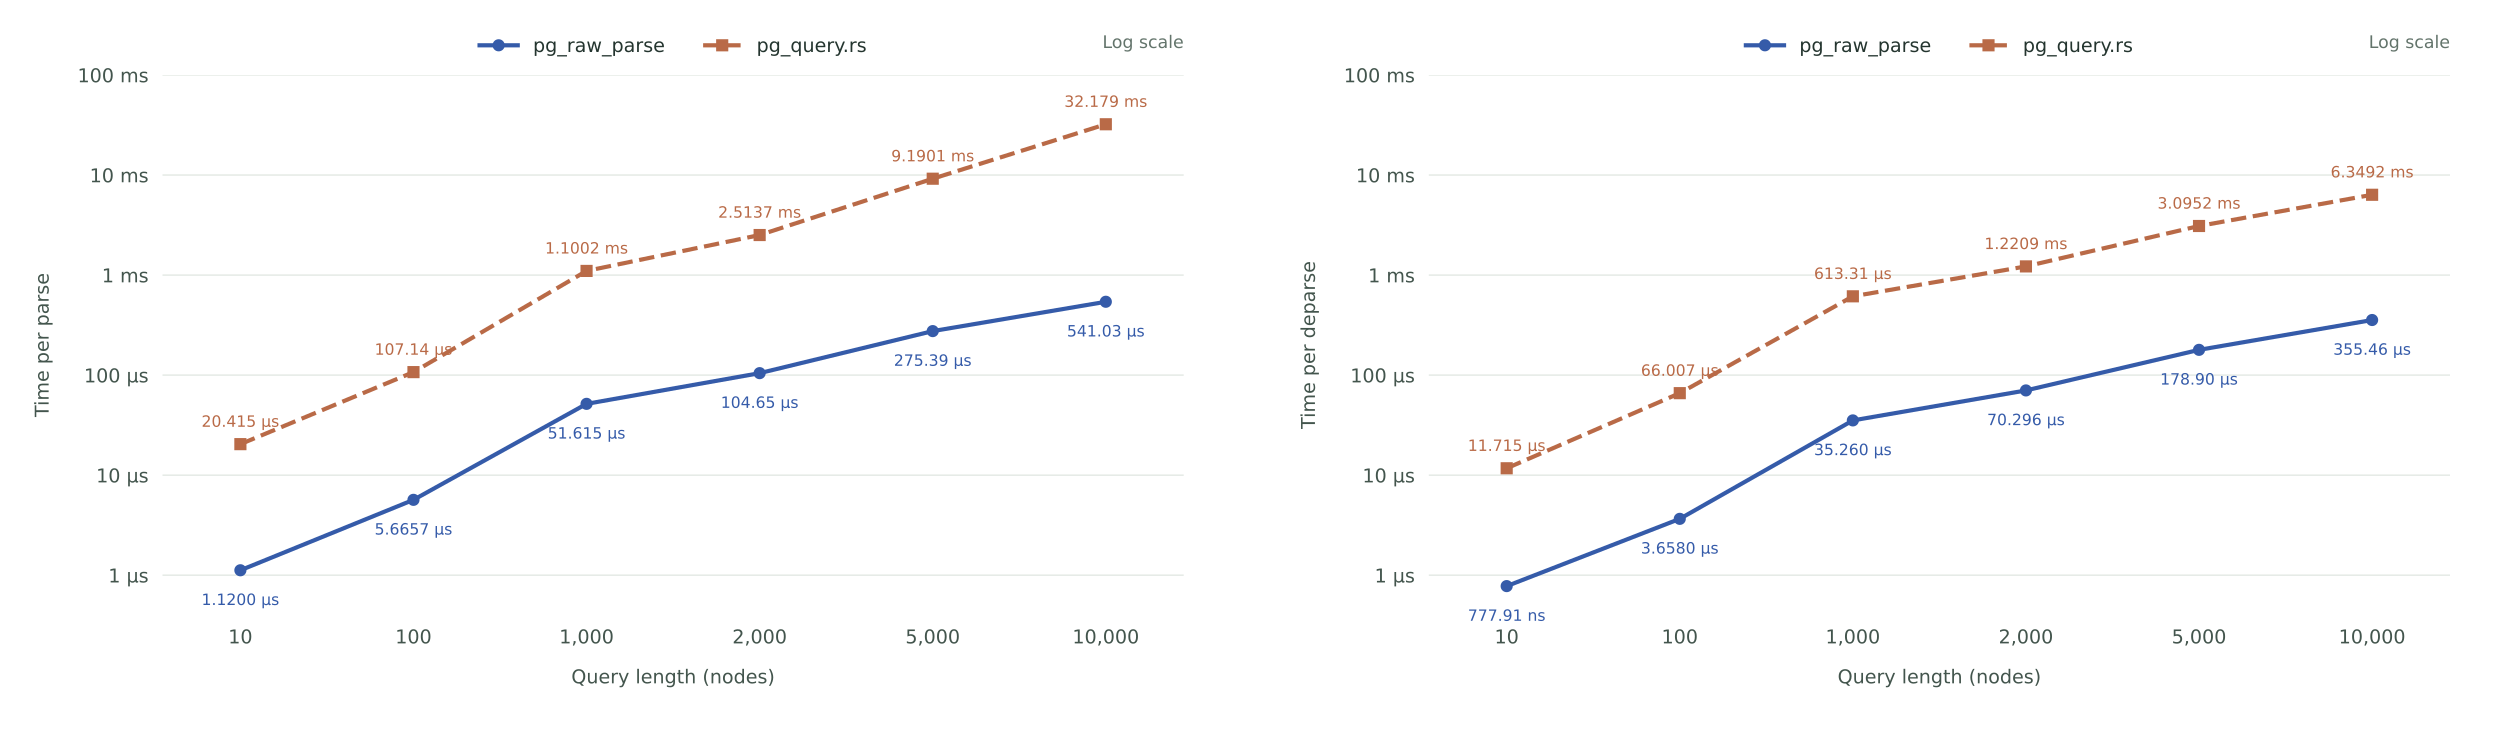
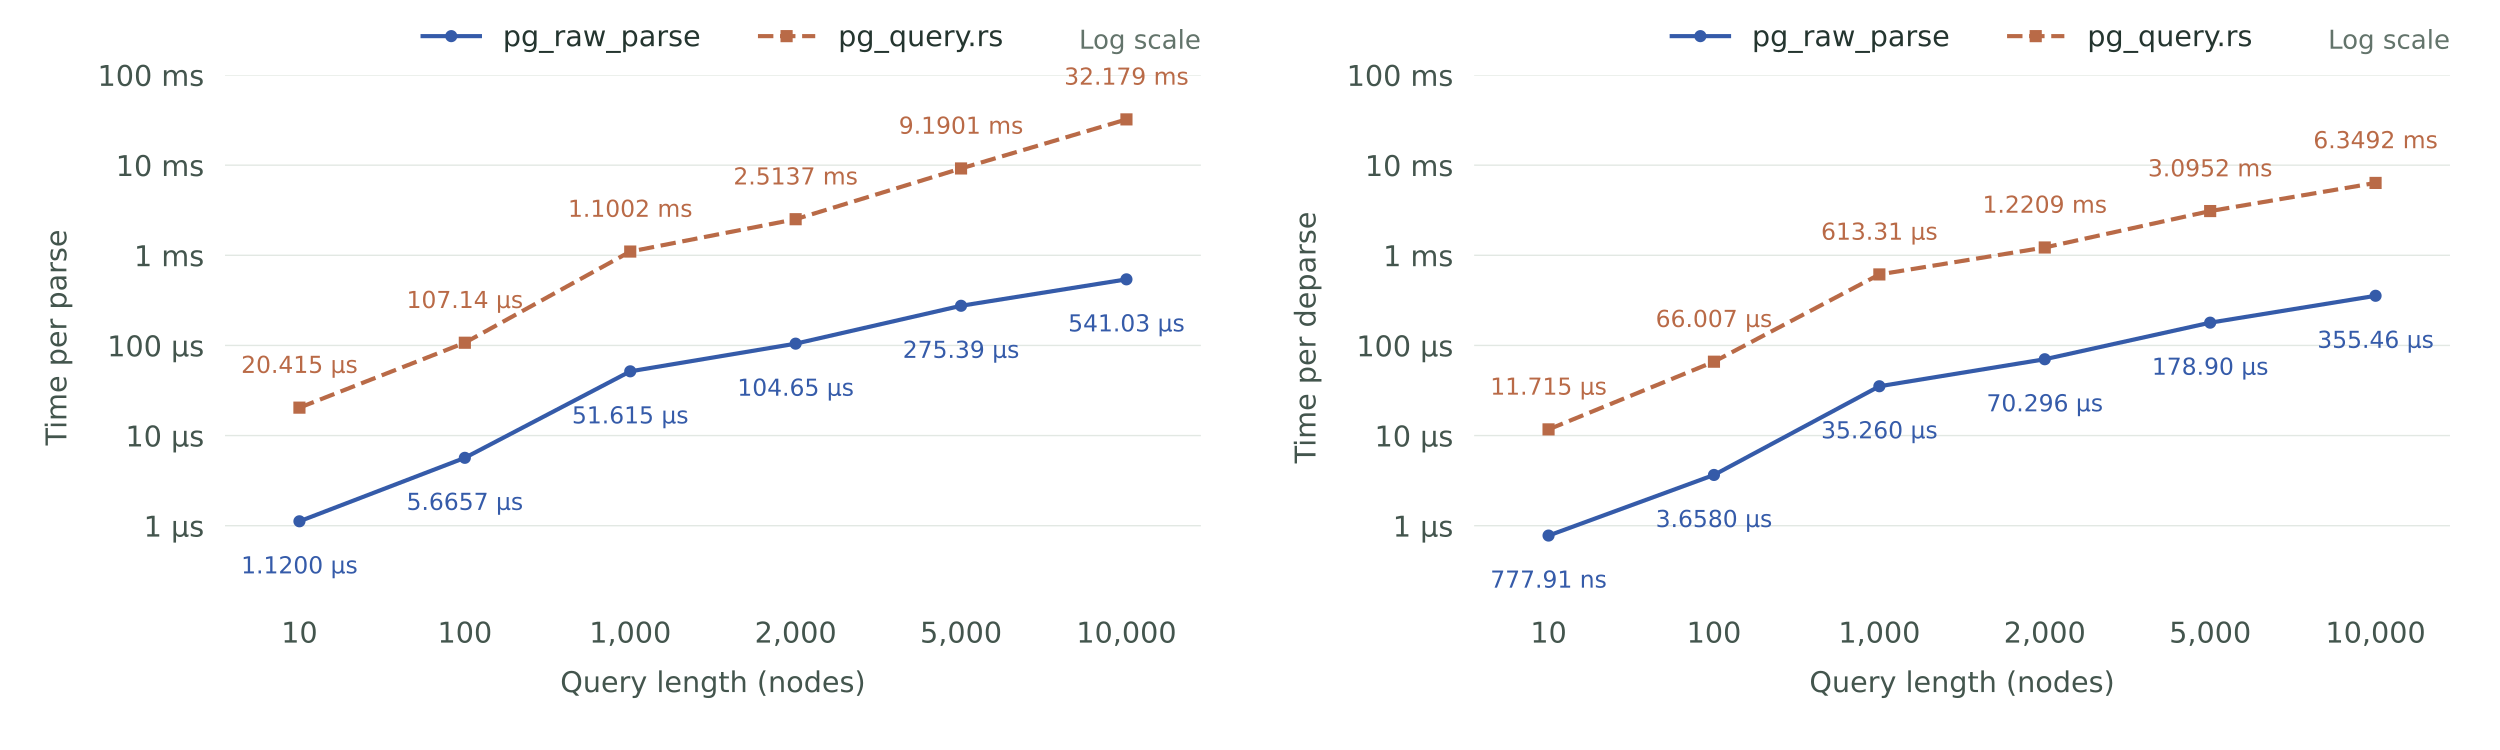
<svg xmlns="http://www.w3.org/2000/svg" xmlns:xlink="http://www.w3.org/1999/xlink" width="1440pt" height="432pt" viewBox="0 0 1440 432" version="1.1">
  <defs>
    <style type="text/css">*{stroke-linejoin: round; stroke-linecap: butt}</style>
  </defs>
  <g id="figure_1">
    <g id="patch_1">
      <path d="M 0 432  L 1440 432  L 1440 0  L 0 0  z " style="fill: #ffffff" />
    </g>
    <g id="axes_1">
      <g id="patch_2">
-         <path d="M 93.6 354.24  L 681.814 354.24  L 681.814 43.2  L 93.6 43.2  z " style="fill: #ffffff" />
+         <path d="M 129.6 345.6  L 691.705 345.6  L 691.705 43.2  L 129.6 43.2  z " style="fill: #ffffff" />
      </g>
      <g id="matplotlib.axis_1">
        <g id="xtick_1">
          <g id="line2d_1" />
          <g id="text_1">
-             <text style="font-size: 11px; font-family: 'DejaVu Sans'; text-anchor: middle; fill: #43554d" x="138.464" y="370.597" transform="rotate(-0 138.4638 370.5974)">10</text>
+             <text style="font-size: 16.5px; font-family: 'DejaVu Sans'; text-anchor: middle; fill: #43554d" x="172.472" y="370.136" transform="rotate(-0 172.4724 370.1361)">10</text>
          </g>
        </g>
        <g id="xtick_2">
          <g id="line2d_2" />
          <g id="text_2">
-             <text style="font-size: 11px; font-family: 'DejaVu Sans'; text-anchor: middle; fill: #43554d" x="238.161" y="370.597" transform="rotate(-0 238.1611 370.5974)">100</text>
+             <text style="font-size: 16.5px; font-family: 'DejaVu Sans'; text-anchor: middle; fill: #43554d" x="267.745" y="370.136" transform="rotate(-0 267.7445 370.1361)">100</text>
          </g>
        </g>
        <g id="xtick_3">
          <g id="line2d_3" />
          <g id="text_3">
-             <text style="font-size: 11px; font-family: 'DejaVu Sans'; text-anchor: middle; fill: #43554d" x="337.858" y="370.597" transform="rotate(-0 337.8585 370.5974)">1,000</text>
+             <text style="font-size: 16.5px; font-family: 'DejaVu Sans'; text-anchor: middle; fill: #43554d" x="363.017" y="370.136" transform="rotate(-0 363.0166 370.1361)">1,000</text>
          </g>
        </g>
        <g id="xtick_4">
          <g id="line2d_4" />
          <g id="text_4">
-             <text style="font-size: 11px; font-family: 'DejaVu Sans'; text-anchor: middle; fill: #43554d" x="437.556" y="370.597" transform="rotate(-0 437.5558 370.5974)">2,000</text>
+             <text style="font-size: 16.5px; font-family: 'DejaVu Sans'; text-anchor: middle; fill: #43554d" x="458.289" y="370.136" transform="rotate(-0 458.2887 370.1361)">2,000</text>
          </g>
        </g>
        <g id="xtick_5">
          <g id="line2d_5" />
          <g id="text_5">
-             <text style="font-size: 11px; font-family: 'DejaVu Sans'; text-anchor: middle; fill: #43554d" x="537.253" y="370.597" transform="rotate(-0 537.2531 370.5974)">5,000</text>
+             <text style="font-size: 16.5px; font-family: 'DejaVu Sans'; text-anchor: middle; fill: #43554d" x="553.561" y="370.136" transform="rotate(-0 553.5607 370.1361)">5,000</text>
          </g>
        </g>
        <g id="xtick_6">
          <g id="line2d_6" />
          <g id="text_6">
-             <text style="font-size: 11px; font-family: 'DejaVu Sans'; text-anchor: middle; fill: #43554d" x="636.95" y="370.597" transform="rotate(-0 636.9505 370.5974)">10,000</text>
+             <text style="font-size: 16.5px; font-family: 'DejaVu Sans'; text-anchor: middle; fill: #43554d" x="648.833" y="370.136" transform="rotate(-0 648.8328 370.1361)">10,000</text>
          </g>
        </g>
        <g id="text_7">
-           <text style="font-size: 11px; font-family: 'DejaVu Sans'; text-anchor: middle; fill: #43554d" x="387.707" y="393.598" transform="rotate(-0 387.7071 393.5983)">Query length (nodes)</text>
+           <text style="font-size: 16.5px; font-family: 'DejaVu Sans'; text-anchor: middle; fill: #43554d" x="410.653" y="398.637" transform="rotate(-0 410.6526 398.6374)">Query length (nodes)</text>
        </g>
      </g>
      <g id="matplotlib.axis_2">
        <g id="ytick_1">
          <g id="line2d_7">
-             <path d="M 93.6 331.31  L 681.814 331.31  " clip-path="url(#pe1907d02df)" style="fill: none; stroke: #e2e8e3; stroke-width: 0.8; stroke-linecap: square" />
+             <path d="M 129.6 302.819  L 691.705 302.819  " clip-path="url(#p6062229d9b)" style="fill: none; stroke: #e2e8e3; stroke-width: 0.8; stroke-linecap: square" />
          </g>
          <g id="line2d_8" />
          <g id="text_8">
-             <text style="font-size: 11px; font-family: 'DejaVu Sans'; text-anchor: end; fill: #43554d" x="85.6" y="335.489" transform="rotate(-0 85.6 335.4886)">1 µs</text>
+             <text style="font-size: 16.5px; font-family: 'DejaVu Sans'; text-anchor: end; fill: #43554d" x="117.6" y="309.088" transform="rotate(-0 117.6 309.0875)">1 µs</text>
          </g>
        </g>
        <g id="ytick_2">
          <g id="line2d_9">
-             <path d="M 93.6 273.688  L 681.814 273.688  " clip-path="url(#pe1907d02df)" style="fill: none; stroke: #e2e8e3; stroke-width: 0.8; stroke-linecap: square" />
+             <path d="M 129.6 250.896  L 691.705 250.896  " clip-path="url(#p6062229d9b)" style="fill: none; stroke: #e2e8e3; stroke-width: 0.8; stroke-linecap: square" />
          </g>
          <g id="line2d_10" />
          <g id="text_9">
-             <text style="font-size: 11px; font-family: 'DejaVu Sans'; text-anchor: end; fill: #43554d" x="85.6" y="277.867" transform="rotate(-0 85.6 277.8666)">10 µs</text>
+             <text style="font-size: 16.5px; font-family: 'DejaVu Sans'; text-anchor: end; fill: #43554d" x="117.6" y="257.164" transform="rotate(-0 117.6 257.1636)">10 µs</text>
          </g>
        </g>
        <g id="ytick_3">
          <g id="line2d_11">
-             <path d="M 93.6 216.066  L 681.814 216.066  " clip-path="url(#pe1907d02df)" style="fill: none; stroke: #e2e8e3; stroke-width: 0.8; stroke-linecap: square" />
+             <path d="M 129.6 198.972  L 691.705 198.972  " clip-path="url(#p6062229d9b)" style="fill: none; stroke: #e2e8e3; stroke-width: 0.8; stroke-linecap: square" />
          </g>
          <g id="line2d_12" />
          <g id="text_10">
-             <text style="font-size: 11px; font-family: 'DejaVu Sans'; text-anchor: end; fill: #43554d" x="85.6" y="220.245" transform="rotate(-0 85.6 220.2447)">100 µs</text>
+             <text style="font-size: 16.5px; font-family: 'DejaVu Sans'; text-anchor: end; fill: #43554d" x="117.6" y="205.24" transform="rotate(-0 117.6 205.2397)">100 µs</text>
          </g>
        </g>
        <g id="ytick_4">
          <g id="line2d_13">
-             <path d="M 93.6 158.444  L 681.814 158.444  " clip-path="url(#pe1907d02df)" style="fill: none; stroke: #e2e8e3; stroke-width: 0.8; stroke-linecap: square" />
+             <path d="M 129.6 147.048  L 691.705 147.048  " clip-path="url(#p6062229d9b)" style="fill: none; stroke: #e2e8e3; stroke-width: 0.8; stroke-linecap: square" />
          </g>
          <g id="line2d_14" />
          <g id="text_11">
-             <text style="font-size: 11px; font-family: 'DejaVu Sans'; text-anchor: end; fill: #43554d" x="85.6" y="162.623" transform="rotate(-0 85.6 162.6227)">1 ms</text>
+             <text style="font-size: 16.5px; font-family: 'DejaVu Sans'; text-anchor: end; fill: #43554d" x="117.6" y="153.316" transform="rotate(-0 117.6 153.3158)">1 ms</text>
          </g>
        </g>
        <g id="ytick_5">
          <g id="line2d_15">
-             <path d="M 93.6 100.822  L 681.814 100.822  " clip-path="url(#pe1907d02df)" style="fill: none; stroke: #e2e8e3; stroke-width: 0.8; stroke-linecap: square" />
+             <path d="M 129.6 95.124  L 691.705 95.124  " clip-path="url(#p6062229d9b)" style="fill: none; stroke: #e2e8e3; stroke-width: 0.8; stroke-linecap: square" />
          </g>
          <g id="line2d_16" />
          <g id="text_12">
-             <text style="font-size: 11px; font-family: 'DejaVu Sans'; text-anchor: end; fill: #43554d" x="85.6" y="105.001" transform="rotate(-0 85.6 105.0007)">10 ms</text>
+             <text style="font-size: 16.5px; font-family: 'DejaVu Sans'; text-anchor: end; fill: #43554d" x="117.6" y="101.392" transform="rotate(-0 117.6 101.392)">10 ms</text>
          </g>
        </g>
        <g id="ytick_6">
          <g id="line2d_17">
-             <path d="M 93.6 43.2  L 681.814 43.2  " clip-path="url(#pe1907d02df)" style="fill: none; stroke: #e2e8e3; stroke-width: 0.8; stroke-linecap: square" />
+             <path d="M 129.6 43.2  L 691.705 43.2  " clip-path="url(#p6062229d9b)" style="fill: none; stroke: #e2e8e3; stroke-width: 0.8; stroke-linecap: square" />
          </g>
          <g id="line2d_18" />
          <g id="text_13">
-             <text style="font-size: 11px; font-family: 'DejaVu Sans'; text-anchor: end; fill: #43554d" x="85.6" y="47.379" transform="rotate(-0 85.6 47.37871)">100 ms</text>
+             <text style="font-size: 16.5px; font-family: 'DejaVu Sans'; text-anchor: end; fill: #43554d" x="117.6" y="49.468" transform="rotate(-0 117.6 49.46807)">100 ms</text>
          </g>
        </g>
        <g id="text_14">
-           <text style="font-size: 11px; font-family: 'DejaVu Sans'; text-anchor: middle; fill: #43554d" x="28.02" y="198.72" transform="rotate(-90 28.02023 198.72)">Time per parse</text>
+           <text style="font-size: 16.5px; font-family: 'DejaVu Sans'; text-anchor: middle; fill: #43554d" x="38.23" y="194.4" transform="rotate(-90 38.23035 194.4)">Time per parse</text>
        </g>
      </g>
      <g id="line2d_19">
-         <path d="M 138.464 328.474  L 238.161 287.906  L 337.858 232.616  L 437.556 214.929  L 537.253 190.715  L 636.95 173.816  " clip-path="url(#pe1907d02df)" style="fill: none; stroke: #355ba9; stroke-width: 2.4; stroke-linecap: square" />
+         <path d="M 172.472 300.264  L 267.745 263.708  L 363.017 213.885  L 458.289 197.947  L 553.561 176.128  L 648.833 160.9  " clip-path="url(#p6062229d9b)" style="fill: none; stroke: #355ba9; stroke-width: 2.4; stroke-linecap: square" />
        <defs>
          <path id="m78da85d21b" d="M 0 3  C 0.796 3 1.559 2.684 2.121 2.121  C 2.684 1.559 3 0.796 3 0  C 3 -0.796 2.684 -1.559 2.121 -2.121  C 1.559 -2.684 0.796 -3 0 -3  C -0.796 -3 -1.559 -2.684 -2.121 -2.121  C -2.684 -1.559 -3 -0.796 -3 0  C -3 0.796 -2.684 1.559 -2.121 2.121  C -1.559 2.684 -0.796 3 0 3  z " style="stroke: #355ba9" />
        </defs>
-         <g clip-path="url(#pe1907d02df)">
-           <use xlink:href="#m78da85d21b" x="138.464" y="328.474" style="fill: #355ba9; stroke: #355ba9" />
-           <use xlink:href="#m78da85d21b" x="238.161" y="287.906" style="fill: #355ba9; stroke: #355ba9" />
-           <use xlink:href="#m78da85d21b" x="337.858" y="232.616" style="fill: #355ba9; stroke: #355ba9" />
-           <use xlink:href="#m78da85d21b" x="437.556" y="214.929" style="fill: #355ba9; stroke: #355ba9" />
-           <use xlink:href="#m78da85d21b" x="537.253" y="190.715" style="fill: #355ba9; stroke: #355ba9" />
-           <use xlink:href="#m78da85d21b" x="636.95" y="173.816" style="fill: #355ba9; stroke: #355ba9" />
+         <g clip-path="url(#p6062229d9b)">
+           <use xlink:href="#m78da85d21b" x="172.472" y="300.264" style="fill: #355ba9; stroke: #355ba9" />
+           <use xlink:href="#m78da85d21b" x="267.745" y="263.708" style="fill: #355ba9; stroke: #355ba9" />
+           <use xlink:href="#m78da85d21b" x="363.017" y="213.885" style="fill: #355ba9; stroke: #355ba9" />
+           <use xlink:href="#m78da85d21b" x="458.289" y="197.947" style="fill: #355ba9; stroke: #355ba9" />
+           <use xlink:href="#m78da85d21b" x="553.561" y="176.128" style="fill: #355ba9; stroke: #355ba9" />
+           <use xlink:href="#m78da85d21b" x="648.833" y="160.9" style="fill: #355ba9; stroke: #355ba9" />
        </g>
      </g>
      <g id="line2d_20">
-         <path d="M 138.464 255.828  L 238.161 214.34  L 337.858 156.054  L 437.556 135.377  L 537.253 102.936  L 636.95 71.575  " clip-path="url(#pe1907d02df)" style="fill: none; stroke-dasharray: 8.88,3.84; stroke-dashoffset: 0; stroke: #b96a47; stroke-width: 2.4" />
+         <path d="M 172.472 234.802  L 267.745 197.416  L 363.017 144.894  L 458.289 126.262  L 553.561 97.028  L 648.833 68.769  " clip-path="url(#p6062229d9b)" style="fill: none; stroke-dasharray: 8.88,3.84; stroke-dashoffset: 0; stroke: #b96a47; stroke-width: 2.4" />
        <defs>
          <path id="m46f9d707db" d="M -3 3  L 3 3  L 3 -3  L -3 -3  z " style="stroke: #b96a47; stroke-linejoin: miter" />
        </defs>
-         <g clip-path="url(#pe1907d02df)">
-           <use xlink:href="#m46f9d707db" x="138.464" y="255.828" style="fill: #b96a47; stroke: #b96a47; stroke-linejoin: miter" />
-           <use xlink:href="#m46f9d707db" x="238.161" y="214.34" style="fill: #b96a47; stroke: #b96a47; stroke-linejoin: miter" />
-           <use xlink:href="#m46f9d707db" x="337.858" y="156.054" style="fill: #b96a47; stroke: #b96a47; stroke-linejoin: miter" />
-           <use xlink:href="#m46f9d707db" x="437.556" y="135.377" style="fill: #b96a47; stroke: #b96a47; stroke-linejoin: miter" />
-           <use xlink:href="#m46f9d707db" x="537.253" y="102.936" style="fill: #b96a47; stroke: #b96a47; stroke-linejoin: miter" />
-           <use xlink:href="#m46f9d707db" x="636.95" y="71.575" style="fill: #b96a47; stroke: #b96a47; stroke-linejoin: miter" />
+         <g clip-path="url(#p6062229d9b)">
+           <use xlink:href="#m46f9d707db" x="172.472" y="234.802" style="fill: #b96a47; stroke: #b96a47; stroke-linejoin: miter" />
+           <use xlink:href="#m46f9d707db" x="267.745" y="197.416" style="fill: #b96a47; stroke: #b96a47; stroke-linejoin: miter" />
+           <use xlink:href="#m46f9d707db" x="363.017" y="144.894" style="fill: #b96a47; stroke: #b96a47; stroke-linejoin: miter" />
+           <use xlink:href="#m46f9d707db" x="458.289" y="126.262" style="fill: #b96a47; stroke: #b96a47; stroke-linejoin: miter" />
+           <use xlink:href="#m46f9d707db" x="553.561" y="97.028" style="fill: #b96a47; stroke: #b96a47; stroke-linejoin: miter" />
+           <use xlink:href="#m46f9d707db" x="648.833" y="68.769" style="fill: #b96a47; stroke: #b96a47; stroke-linejoin: miter" />
        </g>
      </g>
      <g id="text_15">
-         <text style="font-size: 9px; font-family: 'DejaVu Sans'; text-anchor: middle; fill: #355ba9" x="138.464" y="348.474" transform="rotate(-0 138.4638 348.4739)">1.1200 µs</text>
+         <text style="font-size: 13.5px; font-family: 'DejaVu Sans'; text-anchor: middle; fill: #355ba9" x="172.472" y="330.264" transform="rotate(-0 172.4724 330.2639)">1.1200 µs</text>
      </g>
      <g id="text_16">
-         <text style="font-size: 9px; font-family: 'DejaVu Sans'; text-anchor: middle; fill: #355ba9" x="238.161" y="307.906" transform="rotate(-0 238.1611 307.9059)">5.6657 µs</text>
+         <text style="font-size: 13.5px; font-family: 'DejaVu Sans'; text-anchor: middle; fill: #355ba9" x="267.745" y="293.708" transform="rotate(-0 267.7445 293.7076)">5.6657 µs</text>
      </g>
      <g id="text_17">
-         <text style="font-size: 9px; font-family: 'DejaVu Sans'; text-anchor: middle; fill: #355ba9" x="337.858" y="252.616" transform="rotate(-0 337.8585 252.6164)">51.615 µs</text>
+         <text style="font-size: 13.5px; font-family: 'DejaVu Sans'; text-anchor: middle; fill: #355ba9" x="363.017" y="243.885" transform="rotate(-0 363.0166 243.8855)">51.615 µs</text>
      </g>
      <g id="text_18">
-         <text style="font-size: 9px; font-family: 'DejaVu Sans'; text-anchor: middle; fill: #355ba9" x="437.556" y="234.929" transform="rotate(-0 437.5558 234.9285)">104.65 µs</text>
+         <text style="font-size: 13.5px; font-family: 'DejaVu Sans'; text-anchor: middle; fill: #355ba9" x="458.289" y="227.947" transform="rotate(-0 458.2887 227.9467)">104.65 µs</text>
      </g>
      <g id="text_19">
-         <text style="font-size: 9px; font-family: 'DejaVu Sans'; text-anchor: middle; fill: #355ba9" x="537.253" y="210.715" transform="rotate(-0 537.2531 210.7153)">275.39 µs</text>
+         <text style="font-size: 13.5px; font-family: 'DejaVu Sans'; text-anchor: middle; fill: #355ba9" x="553.561" y="206.128" transform="rotate(-0 553.5607 206.1279)">275.39 µs</text>
      </g>
      <g id="text_20">
-         <text style="font-size: 9px; font-family: 'DejaVu Sans'; text-anchor: middle; fill: #355ba9" x="636.95" y="193.816" transform="rotate(-0 636.9505 193.8163)">541.03 µs</text>
+         <text style="font-size: 13.5px; font-family: 'DejaVu Sans'; text-anchor: middle; fill: #355ba9" x="648.833" y="190.9" transform="rotate(-0 648.8328 190.9)">541.03 µs</text>
      </g>
      <g id="text_21">
-         <text style="font-size: 9px; font-family: 'DejaVu Sans'; text-anchor: middle; fill: #b96a47" x="138.464" y="245.828" transform="rotate(-0 138.4638 245.828)">20.415 µs</text>
+         <text style="font-size: 13.5px; font-family: 'DejaVu Sans'; text-anchor: middle; fill: #b96a47" x="172.472" y="214.802" transform="rotate(-0 172.4724 214.8018)">20.415 µs</text>
      </g>
      <g id="text_22">
-         <text style="font-size: 9px; font-family: 'DejaVu Sans'; text-anchor: middle; fill: #b96a47" x="238.161" y="204.34" transform="rotate(-0 238.1611 204.3401)">107.14 µs</text>
+         <text style="font-size: 13.5px; font-family: 'DejaVu Sans'; text-anchor: middle; fill: #b96a47" x="267.745" y="177.416" transform="rotate(-0 267.7445 177.4165)">107.14 µs</text>
      </g>
      <g id="text_23">
-         <text style="font-size: 9px; font-family: 'DejaVu Sans'; text-anchor: middle; fill: #b96a47" x="337.858" y="146.054" transform="rotate(-0 337.8585 146.0543)">1.1002 ms</text>
+         <text style="font-size: 13.5px; font-family: 'DejaVu Sans'; text-anchor: middle; fill: #b96a47" x="363.017" y="124.894" transform="rotate(-0 363.0166 124.8944)">1.1002 ms</text>
      </g>
      <g id="text_24">
-         <text style="font-size: 9px; font-family: 'DejaVu Sans'; text-anchor: middle; fill: #b96a47" x="437.556" y="125.377" transform="rotate(-0 437.5558 125.3771)">2.5137 ms</text>
+         <text style="font-size: 13.5px; font-family: 'DejaVu Sans'; text-anchor: middle; fill: #b96a47" x="458.289" y="106.262" transform="rotate(-0 458.2887 106.2619)">2.5137 ms</text>
      </g>
      <g id="text_25">
-         <text style="font-size: 9px; font-family: 'DejaVu Sans'; text-anchor: middle; fill: #b96a47" x="537.253" y="92.936" transform="rotate(-0 537.2531 92.93554)">9.1901 ms</text>
+         <text style="font-size: 13.5px; font-family: 'DejaVu Sans'; text-anchor: middle; fill: #b96a47" x="553.561" y="77.028" transform="rotate(-0 553.5607 77.02845)">9.1901 ms</text>
      </g>
      <g id="text_26">
-         <text style="font-size: 9px; font-family: 'DejaVu Sans'; text-anchor: middle; fill: #b96a47" x="636.95" y="61.575" transform="rotate(-0 636.9505 61.57465)">32.179 ms</text>
+         <text style="font-size: 13.5px; font-family: 'DejaVu Sans'; text-anchor: middle; fill: #b96a47" x="648.833" y="48.769" transform="rotate(-0 648.8328 48.76875)">32.179 ms</text>
      </g>
      <g id="text_27">
-         <text style="font-size: 10px; font-family: 'DejaVu Sans'; text-anchor: end; fill: #63746b" x="681.814" y="27.648" transform="rotate(-0 681.8143 27.648)">Log scale</text>
+         <text style="font-size: 15px; font-family: 'DejaVu Sans'; text-anchor: end; fill: #63746b" x="691.705" y="28.08" transform="rotate(-0 691.7053 28.08)">Log scale</text>
      </g>
      <g id="legend_1">
        <g id="line2d_21">
-           <path d="M 276.22 26.087  L 287.22 26.087  L 298.22 26.087  " style="fill: none; stroke: #355ba9; stroke-width: 2.4; stroke-linecap: square" />
+           <path d="M 243.423 20.813  L 259.923 20.813  L 276.423 20.813  " style="fill: none; stroke: #355ba9; stroke-width: 2.4; stroke-linecap: square" />
          <g>
-             <use xlink:href="#m78da85d21b" x="287.22" y="26.087" style="fill: #355ba9; stroke: #355ba9" />
+             <use xlink:href="#m78da85d21b" x="259.923" y="20.813" style="fill: #355ba9; stroke: #355ba9" />
          </g>
        </g>
        <g id="text_28">
-           <text style="font-size: 11px; font-family: 'DejaVu Sans'; text-anchor: start; fill: #24352f" x="307.02" y="29.937" transform="rotate(-0 307.0204 29.93662)">pg_raw_parse</text>
+           <text style="font-size: 16.5px; font-family: 'DejaVu Sans'; text-anchor: start; fill: #24352f" x="289.623" y="26.588" transform="rotate(-0 289.6226 26.58813)">pg_raw_parse</text>
        </g>
        <g id="line2d_22">
-           <path d="M 404.991 26.087  L 415.991 26.087  L 426.991 26.087  " style="fill: none; stroke-dasharray: 8.88,3.84; stroke-dashoffset: 0; stroke: #b96a47; stroke-width: 2.4" />
+           <path d="M 436.578 20.813  L 453.078 20.813  L 469.578 20.813  " style="fill: none; stroke-dasharray: 8.88,3.84; stroke-dashoffset: 0; stroke: #b96a47; stroke-width: 2.4" />
          <g>
-             <use xlink:href="#m46f9d707db" x="415.991" y="26.087" style="fill: #b96a47; stroke: #b96a47; stroke-linejoin: miter" />
+             <use xlink:href="#m46f9d707db" x="453.078" y="20.813" style="fill: #b96a47; stroke: #b96a47; stroke-linejoin: miter" />
          </g>
        </g>
        <g id="text_29">
-           <text style="font-size: 11px; font-family: 'DejaVu Sans'; text-anchor: start; fill: #24352f" x="435.791" y="29.937" transform="rotate(-0 435.7909 29.93662)">pg_query.rs</text>
+           <text style="font-size: 16.5px; font-family: 'DejaVu Sans'; text-anchor: start; fill: #24352f" x="482.778" y="26.588" transform="rotate(-0 482.7783 26.58813)">pg_query.rs</text>
        </g>
      </g>
    </g>
    <g id="axes_2">
      <g id="patch_3">
-         <path d="M 822.986 354.24  L 1411.2 354.24  L 1411.2 43.2  L 822.986 43.2  z " style="fill: #ffffff" />
+         <path d="M 849.095 345.6  L 1411.2 345.6  L 1411.2 43.2  L 849.095 43.2  z " style="fill: #ffffff" />
      </g>
      <g id="matplotlib.axis_3">
        <g id="xtick_7">
          <g id="line2d_23" />
          <g id="text_30">
-             <text style="font-size: 11px; font-family: 'DejaVu Sans'; text-anchor: middle; fill: #43554d" x="867.85" y="370.597" transform="rotate(-0 867.8495 370.5974)">10</text>
+             <text style="font-size: 16.5px; font-family: 'DejaVu Sans'; text-anchor: middle; fill: #43554d" x="891.967" y="370.136" transform="rotate(-0 891.9672 370.1361)">10</text>
          </g>
        </g>
        <g id="xtick_8">
          <g id="line2d_24" />
          <g id="text_31">
-             <text style="font-size: 11px; font-family: 'DejaVu Sans'; text-anchor: middle; fill: #43554d" x="967.547" y="370.597" transform="rotate(-0 967.5469 370.5974)">100</text>
+             <text style="font-size: 16.5px; font-family: 'DejaVu Sans'; text-anchor: middle; fill: #43554d" x="987.239" y="370.136" transform="rotate(-0 987.2393 370.1361)">100</text>
          </g>
        </g>
        <g id="xtick_9">
          <g id="line2d_25" />
          <g id="text_32">
-             <text style="font-size: 11px; font-family: 'DejaVu Sans'; text-anchor: middle; fill: #43554d" x="1067.244" y="370.597" transform="rotate(-0 1067.244 370.5974)">1,000</text>
+             <text style="font-size: 16.5px; font-family: 'DejaVu Sans'; text-anchor: middle; fill: #43554d" x="1082.511" y="370.136" transform="rotate(-0 1082.511 370.1361)">1,000</text>
          </g>
        </g>
        <g id="xtick_10">
          <g id="line2d_26" />
          <g id="text_33">
-             <text style="font-size: 11px; font-family: 'DejaVu Sans'; text-anchor: middle; fill: #43554d" x="1166.942" y="370.597" transform="rotate(-0 1166.942 370.5974)">2,000</text>
+             <text style="font-size: 16.5px; font-family: 'DejaVu Sans'; text-anchor: middle; fill: #43554d" x="1177.783" y="370.136" transform="rotate(-0 1177.783 370.1361)">2,000</text>
          </g>
        </g>
        <g id="xtick_11">
          <g id="line2d_27" />
          <g id="text_34">
-             <text style="font-size: 11px; font-family: 'DejaVu Sans'; text-anchor: middle; fill: #43554d" x="1266.639" y="370.597" transform="rotate(-0 1266.639 370.5974)">5,000</text>
+             <text style="font-size: 16.5px; font-family: 'DejaVu Sans'; text-anchor: middle; fill: #43554d" x="1273.055" y="370.136" transform="rotate(-0 1273.055 370.1361)">5,000</text>
          </g>
        </g>
        <g id="xtick_12">
          <g id="line2d_28" />
          <g id="text_35">
-             <text style="font-size: 11px; font-family: 'DejaVu Sans'; text-anchor: middle; fill: #43554d" x="1366.336" y="370.597" transform="rotate(-0 1366.336 370.5974)">10,000</text>
+             <text style="font-size: 16.5px; font-family: 'DejaVu Sans'; text-anchor: middle; fill: #43554d" x="1368.328" y="370.136" transform="rotate(-0 1368.328 370.1361)">10,000</text>
          </g>
        </g>
        <g id="text_36">
-           <text style="font-size: 11px; font-family: 'DejaVu Sans'; text-anchor: middle; fill: #43554d" x="1117.093" y="393.598" transform="rotate(-0 1117.093 393.5983)">Query length (nodes)</text>
+           <text style="font-size: 16.5px; font-family: 'DejaVu Sans'; text-anchor: middle; fill: #43554d" x="1130.147" y="398.637" transform="rotate(-0 1130.147 398.6374)">Query length (nodes)</text>
        </g>
      </g>
      <g id="matplotlib.axis_4">
        <g id="ytick_7">
          <g id="line2d_29">
-             <path d="M 822.986 331.31  L 1411.2 331.31  " clip-path="url(#pace1ed5311)" style="fill: none; stroke: #e2e8e3; stroke-width: 0.8; stroke-linecap: square" />
+             <path d="M 849.095 302.819  L 1411.2 302.819  " clip-path="url(#p8309b48d9e)" style="fill: none; stroke: #e2e8e3; stroke-width: 0.8; stroke-linecap: square" />
          </g>
          <g id="line2d_30" />
          <g id="text_37">
-             <text style="font-size: 11px; font-family: 'DejaVu Sans'; text-anchor: end; fill: #43554d" x="814.986" y="335.489" transform="rotate(-0 814.9857 335.4886)">1 µs</text>
+             <text style="font-size: 16.5px; font-family: 'DejaVu Sans'; text-anchor: end; fill: #43554d" x="837.095" y="309.088" transform="rotate(-0 837.0947 309.0875)">1 µs</text>
          </g>
        </g>
        <g id="ytick_8">
          <g id="line2d_31">
-             <path d="M 822.986 273.688  L 1411.2 273.688  " clip-path="url(#pace1ed5311)" style="fill: none; stroke: #e2e8e3; stroke-width: 0.8; stroke-linecap: square" />
+             <path d="M 849.095 250.896  L 1411.2 250.896  " clip-path="url(#p8309b48d9e)" style="fill: none; stroke: #e2e8e3; stroke-width: 0.8; stroke-linecap: square" />
          </g>
          <g id="line2d_32" />
          <g id="text_38">
-             <text style="font-size: 11px; font-family: 'DejaVu Sans'; text-anchor: end; fill: #43554d" x="814.986" y="277.867" transform="rotate(-0 814.9857 277.8666)">10 µs</text>
+             <text style="font-size: 16.5px; font-family: 'DejaVu Sans'; text-anchor: end; fill: #43554d" x="837.095" y="257.164" transform="rotate(-0 837.0947 257.1636)">10 µs</text>
          </g>
        </g>
        <g id="ytick_9">
          <g id="line2d_33">
-             <path d="M 822.986 216.066  L 1411.2 216.066  " clip-path="url(#pace1ed5311)" style="fill: none; stroke: #e2e8e3; stroke-width: 0.8; stroke-linecap: square" />
+             <path d="M 849.095 198.972  L 1411.2 198.972  " clip-path="url(#p8309b48d9e)" style="fill: none; stroke: #e2e8e3; stroke-width: 0.8; stroke-linecap: square" />
          </g>
          <g id="line2d_34" />
          <g id="text_39">
-             <text style="font-size: 11px; font-family: 'DejaVu Sans'; text-anchor: end; fill: #43554d" x="814.986" y="220.245" transform="rotate(-0 814.9857 220.2447)">100 µs</text>
+             <text style="font-size: 16.5px; font-family: 'DejaVu Sans'; text-anchor: end; fill: #43554d" x="837.095" y="205.24" transform="rotate(-0 837.0947 205.2397)">100 µs</text>
          </g>
        </g>
        <g id="ytick_10">
          <g id="line2d_35">
-             <path d="M 822.986 158.444  L 1411.2 158.444  " clip-path="url(#pace1ed5311)" style="fill: none; stroke: #e2e8e3; stroke-width: 0.8; stroke-linecap: square" />
+             <path d="M 849.095 147.048  L 1411.2 147.048  " clip-path="url(#p8309b48d9e)" style="fill: none; stroke: #e2e8e3; stroke-width: 0.8; stroke-linecap: square" />
          </g>
          <g id="line2d_36" />
          <g id="text_40">
-             <text style="font-size: 11px; font-family: 'DejaVu Sans'; text-anchor: end; fill: #43554d" x="814.986" y="162.623" transform="rotate(-0 814.9857 162.6227)">1 ms</text>
+             <text style="font-size: 16.5px; font-family: 'DejaVu Sans'; text-anchor: end; fill: #43554d" x="837.095" y="153.316" transform="rotate(-0 837.0947 153.3158)">1 ms</text>
          </g>
        </g>
        <g id="ytick_11">
          <g id="line2d_37">
-             <path d="M 822.986 100.822  L 1411.2 100.822  " clip-path="url(#pace1ed5311)" style="fill: none; stroke: #e2e8e3; stroke-width: 0.8; stroke-linecap: square" />
+             <path d="M 849.095 95.124  L 1411.2 95.124  " clip-path="url(#p8309b48d9e)" style="fill: none; stroke: #e2e8e3; stroke-width: 0.8; stroke-linecap: square" />
          </g>
          <g id="line2d_38" />
          <g id="text_41">
-             <text style="font-size: 11px; font-family: 'DejaVu Sans'; text-anchor: end; fill: #43554d" x="814.986" y="105.001" transform="rotate(-0 814.9857 105.0007)">10 ms</text>
+             <text style="font-size: 16.5px; font-family: 'DejaVu Sans'; text-anchor: end; fill: #43554d" x="837.095" y="101.392" transform="rotate(-0 837.0947 101.392)">10 ms</text>
          </g>
        </g>
        <g id="ytick_12">
          <g id="line2d_39">
-             <path d="M 822.986 43.2  L 1411.2 43.2  " clip-path="url(#pace1ed5311)" style="fill: none; stroke: #e2e8e3; stroke-width: 0.8; stroke-linecap: square" />
+             <path d="M 849.095 43.2  L 1411.2 43.2  " clip-path="url(#p8309b48d9e)" style="fill: none; stroke: #e2e8e3; stroke-width: 0.8; stroke-linecap: square" />
          </g>
          <g id="line2d_40" />
          <g id="text_42">
-             <text style="font-size: 11px; font-family: 'DejaVu Sans'; text-anchor: end; fill: #43554d" x="814.986" y="47.379" transform="rotate(-0 814.9857 47.37871)">100 ms</text>
+             <text style="font-size: 16.5px; font-family: 'DejaVu Sans'; text-anchor: end; fill: #43554d" x="837.095" y="49.468" transform="rotate(-0 837.0947 49.46807)">100 ms</text>
          </g>
        </g>
        <g id="text_43">
-           <text style="font-size: 11px; font-family: 'DejaVu Sans'; text-anchor: middle; fill: #43554d" x="757.406" y="198.72" transform="rotate(-90 757.4059 198.72)">Time per deparse</text>
+           <text style="font-size: 16.5px; font-family: 'DejaVu Sans'; text-anchor: middle; fill: #43554d" x="757.725" y="194.4" transform="rotate(-90 757.7251 194.4)">Time per deparse</text>
        </g>
      </g>
      <g id="line2d_41">
-         <path d="M 867.85 337.595  L 967.547 298.855  L 1067.244 242.152  L 1166.942 224.886  L 1266.639 201.51  L 1366.336 184.328  " clip-path="url(#pace1ed5311)" style="fill: none; stroke: #355ba9; stroke-width: 2.4; stroke-linecap: square" />
-         <g clip-path="url(#pace1ed5311)">
-           <use xlink:href="#m78da85d21b" x="867.85" y="337.595" style="fill: #355ba9; stroke: #355ba9" />
-           <use xlink:href="#m78da85d21b" x="967.547" y="298.855" style="fill: #355ba9; stroke: #355ba9" />
-           <use xlink:href="#m78da85d21b" x="1067.244" y="242.152" style="fill: #355ba9; stroke: #355ba9" />
-           <use xlink:href="#m78da85d21b" x="1166.942" y="224.886" style="fill: #355ba9; stroke: #355ba9" />
-           <use xlink:href="#m78da85d21b" x="1266.639" y="201.51" style="fill: #355ba9; stroke: #355ba9" />
-           <use xlink:href="#m78da85d21b" x="1366.336" y="184.328" style="fill: #355ba9; stroke: #355ba9" />
+         <path d="M 891.967 308.483  L 987.239 273.574  L 1082.511 222.479  L 1177.783 206.92  L 1273.055 185.855  L 1368.328 170.372  " clip-path="url(#p8309b48d9e)" style="fill: none; stroke: #355ba9; stroke-width: 2.4; stroke-linecap: square" />
+         <g clip-path="url(#p8309b48d9e)">
+           <use xlink:href="#m78da85d21b" x="891.967" y="308.483" style="fill: #355ba9; stroke: #355ba9" />
+           <use xlink:href="#m78da85d21b" x="987.239" y="273.574" style="fill: #355ba9; stroke: #355ba9" />
+           <use xlink:href="#m78da85d21b" x="1082.511" y="222.479" style="fill: #355ba9; stroke: #355ba9" />
+           <use xlink:href="#m78da85d21b" x="1177.783" y="206.92" style="fill: #355ba9; stroke: #355ba9" />
+           <use xlink:href="#m78da85d21b" x="1273.055" y="185.855" style="fill: #355ba9; stroke: #355ba9" />
+           <use xlink:href="#m78da85d21b" x="1368.328" y="170.372" style="fill: #355ba9; stroke: #355ba9" />
        </g>
      </g>
      <g id="line2d_42">
-         <path d="M 867.85 269.727  L 967.547 226.462  L 1067.244 170.678  L 1166.942 153.449  L 1266.639 130.17  L 1366.336 112.19  " clip-path="url(#pace1ed5311)" style="fill: none; stroke-dasharray: 8.88,3.84; stroke-dashoffset: 0; stroke: #b96a47; stroke-width: 2.4" />
-         <g clip-path="url(#pace1ed5311)">
-           <use xlink:href="#m46f9d707db" x="867.85" y="269.727" style="fill: #b96a47; stroke: #b96a47; stroke-linejoin: miter" />
-           <use xlink:href="#m46f9d707db" x="967.547" y="226.462" style="fill: #b96a47; stroke: #b96a47; stroke-linejoin: miter" />
-           <use xlink:href="#m46f9d707db" x="1067.244" y="170.678" style="fill: #b96a47; stroke: #b96a47; stroke-linejoin: miter" />
-           <use xlink:href="#m46f9d707db" x="1166.942" y="153.449" style="fill: #b96a47; stroke: #b96a47; stroke-linejoin: miter" />
-           <use xlink:href="#m46f9d707db" x="1266.639" y="130.17" style="fill: #b96a47; stroke: #b96a47; stroke-linejoin: miter" />
-           <use xlink:href="#m46f9d707db" x="1366.336" y="112.19" style="fill: #b96a47; stroke: #b96a47; stroke-linejoin: miter" />
+         <path d="M 891.967 247.326  L 987.239 208.339  L 1082.511 158.072  L 1177.783 142.547  L 1273.055 121.569  L 1368.328 105.367  " clip-path="url(#p8309b48d9e)" style="fill: none; stroke-dasharray: 8.88,3.84; stroke-dashoffset: 0; stroke: #b96a47; stroke-width: 2.4" />
+         <g clip-path="url(#p8309b48d9e)">
+           <use xlink:href="#m46f9d707db" x="891.967" y="247.326" style="fill: #b96a47; stroke: #b96a47; stroke-linejoin: miter" />
+           <use xlink:href="#m46f9d707db" x="987.239" y="208.339" style="fill: #b96a47; stroke: #b96a47; stroke-linejoin: miter" />
+           <use xlink:href="#m46f9d707db" x="1082.511" y="158.072" style="fill: #b96a47; stroke: #b96a47; stroke-linejoin: miter" />
+           <use xlink:href="#m46f9d707db" x="1177.783" y="142.547" style="fill: #b96a47; stroke: #b96a47; stroke-linejoin: miter" />
+           <use xlink:href="#m46f9d707db" x="1273.055" y="121.569" style="fill: #b96a47; stroke: #b96a47; stroke-linejoin: miter" />
+           <use xlink:href="#m46f9d707db" x="1368.328" y="105.367" style="fill: #b96a47; stroke: #b96a47; stroke-linejoin: miter" />
        </g>
      </g>
      <g id="text_44">
-         <text style="font-size: 9px; font-family: 'DejaVu Sans'; text-anchor: middle; fill: #355ba9" x="867.85" y="357.595" transform="rotate(-0 867.8495 357.5948)">777.91 ns</text>
+         <text style="font-size: 13.5px; font-family: 'DejaVu Sans'; text-anchor: middle; fill: #355ba9" x="891.967" y="338.483" transform="rotate(-0 891.9672 338.4828)">777.91 ns</text>
      </g>
      <g id="text_45">
-         <text style="font-size: 9px; font-family: 'DejaVu Sans'; text-anchor: middle; fill: #355ba9" x="967.547" y="318.855" transform="rotate(-0 967.5469 318.8547)">3.6580 µs</text>
+         <text style="font-size: 13.5px; font-family: 'DejaVu Sans'; text-anchor: middle; fill: #355ba9" x="987.239" y="303.574" transform="rotate(-0 987.2393 303.5736)">3.6580 µs</text>
      </g>
      <g id="text_46">
-         <text style="font-size: 9px; font-family: 'DejaVu Sans'; text-anchor: middle; fill: #355ba9" x="1067.244" y="262.152" transform="rotate(-0 1067.244 262.1524)">35.260 µs</text>
+         <text style="font-size: 13.5px; font-family: 'DejaVu Sans'; text-anchor: middle; fill: #355ba9" x="1082.511" y="252.479" transform="rotate(-0 1082.511 252.4785)">35.260 µs</text>
      </g>
      <g id="text_47">
-         <text style="font-size: 9px; font-family: 'DejaVu Sans'; text-anchor: middle; fill: #355ba9" x="1166.942" y="244.886" transform="rotate(-0 1166.942 244.8861)">70.296 µs</text>
+         <text style="font-size: 13.5px; font-family: 'DejaVu Sans'; text-anchor: middle; fill: #355ba9" x="1177.783" y="236.92" transform="rotate(-0 1177.783 236.9196)">70.296 µs</text>
      </g>
      <g id="text_48">
-         <text style="font-size: 9px; font-family: 'DejaVu Sans'; text-anchor: middle; fill: #355ba9" x="1266.639" y="221.51" transform="rotate(-0 1266.639 221.51)">178.90 µs</text>
+         <text style="font-size: 13.5px; font-family: 'DejaVu Sans'; text-anchor: middle; fill: #355ba9" x="1273.055" y="215.855" transform="rotate(-0 1273.055 215.8552)">178.90 µs</text>
      </g>
      <g id="text_49">
-         <text style="font-size: 9px; font-family: 'DejaVu Sans'; text-anchor: middle; fill: #355ba9" x="1366.336" y="204.328" transform="rotate(-0 1366.336 204.3283)">355.46 µs</text>
+         <text style="font-size: 13.5px; font-family: 'DejaVu Sans'; text-anchor: middle; fill: #355ba9" x="1368.328" y="200.372" transform="rotate(-0 1368.328 200.3725)">355.46 µs</text>
      </g>
      <g id="text_50">
-         <text style="font-size: 9px; font-family: 'DejaVu Sans'; text-anchor: middle; fill: #b96a47" x="867.85" y="259.727" transform="rotate(-0 867.8495 259.7269)">11.715 µs</text>
+         <text style="font-size: 13.5px; font-family: 'DejaVu Sans'; text-anchor: middle; fill: #b96a47" x="891.967" y="227.326" transform="rotate(-0 891.9672 227.3262)">11.715 µs</text>
      </g>
      <g id="text_51">
-         <text style="font-size: 9px; font-family: 'DejaVu Sans'; text-anchor: middle; fill: #b96a47" x="967.547" y="216.462" transform="rotate(-0 967.5469 216.4615)">66.007 µs</text>
+         <text style="font-size: 13.5px; font-family: 'DejaVu Sans'; text-anchor: middle; fill: #b96a47" x="987.239" y="188.339" transform="rotate(-0 987.2393 188.3393)">66.007 µs</text>
      </g>
      <g id="text_52">
-         <text style="font-size: 9px; font-family: 'DejaVu Sans'; text-anchor: middle; fill: #b96a47" x="1067.244" y="160.678" transform="rotate(-0 1067.244 160.6783)">613.31 µs</text>
+         <text style="font-size: 13.5px; font-family: 'DejaVu Sans'; text-anchor: middle; fill: #b96a47" x="1082.511" y="138.072" transform="rotate(-0 1082.511 138.0723)">613.31 µs</text>
      </g>
      <g id="text_53">
-         <text style="font-size: 9px; font-family: 'DejaVu Sans'; text-anchor: middle; fill: #b96a47" x="1166.942" y="143.449" transform="rotate(-0 1166.942 143.4493)">1.2209 ms</text>
+         <text style="font-size: 13.5px; font-family: 'DejaVu Sans'; text-anchor: middle; fill: #b96a47" x="1177.783" y="122.547" transform="rotate(-0 1177.783 122.547)">1.2209 ms</text>
      </g>
      <g id="text_54">
-         <text style="font-size: 9px; font-family: 'DejaVu Sans'; text-anchor: middle; fill: #b96a47" x="1266.639" y="120.17" transform="rotate(-0 1266.639 120.1695)">3.0952 ms</text>
+         <text style="font-size: 13.5px; font-family: 'DejaVu Sans'; text-anchor: middle; fill: #b96a47" x="1273.055" y="101.569" transform="rotate(-0 1273.055 101.5693)">3.0952 ms</text>
      </g>
      <g id="text_55">
-         <text style="font-size: 9px; font-family: 'DejaVu Sans'; text-anchor: middle; fill: #b96a47" x="1366.336" y="102.19" transform="rotate(-0 1366.336 102.1897)">6.3492 ms</text>
+         <text style="font-size: 13.5px; font-family: 'DejaVu Sans'; text-anchor: middle; fill: #b96a47" x="1368.328" y="85.367" transform="rotate(-0 1368.328 85.36749)">6.3492 ms</text>
      </g>
      <g id="text_56">
-         <text style="font-size: 10px; font-family: 'DejaVu Sans'; text-anchor: end; fill: #63746b" x="1411.2" y="27.648" transform="rotate(-0 1411.2 27.648)">Log scale</text>
+         <text style="font-size: 15px; font-family: 'DejaVu Sans'; text-anchor: end; fill: #63746b" x="1411.2" y="28.08" transform="rotate(-0 1411.2 28.08)">Log scale</text>
      </g>
      <g id="legend_2">
        <g id="line2d_43">
-           <path d="M 1005.606 26.087  L 1016.606 26.087  L 1027.606 26.087  " style="fill: none; stroke: #355ba9; stroke-width: 2.4; stroke-linecap: square" />
+           <path d="M 962.917 20.813  L 979.417 20.813  L 995.917 20.813  " style="fill: none; stroke: #355ba9; stroke-width: 2.4; stroke-linecap: square" />
          <g>
-             <use xlink:href="#m78da85d21b" x="1016.606" y="26.087" style="fill: #355ba9; stroke: #355ba9" />
+             <use xlink:href="#m78da85d21b" x="979.417" y="20.813" style="fill: #355ba9; stroke: #355ba9" />
          </g>
        </g>
        <g id="text_57">
-           <text style="font-size: 11px; font-family: 'DejaVu Sans'; text-anchor: start; fill: #24352f" x="1036.406" y="29.937" transform="rotate(-0 1036.406 29.93662)">pg_raw_parse</text>
+           <text style="font-size: 16.5px; font-family: 'DejaVu Sans'; text-anchor: start; fill: #24352f" x="1009.117" y="26.588" transform="rotate(-0 1009.117 26.58813)">pg_raw_parse</text>
        </g>
        <g id="line2d_44">
-           <path d="M 1134.377 26.087  L 1145.377 26.087  L 1156.377 26.087  " style="fill: none; stroke-dasharray: 8.88,3.84; stroke-dashoffset: 0; stroke: #b96a47; stroke-width: 2.4" />
+           <path d="M 1156.073 20.813  L 1172.573 20.813  L 1189.073 20.813  " style="fill: none; stroke-dasharray: 8.88,3.84; stroke-dashoffset: 0; stroke: #b96a47; stroke-width: 2.4" />
          <g>
-             <use xlink:href="#m46f9d707db" x="1145.377" y="26.087" style="fill: #b96a47; stroke: #b96a47; stroke-linejoin: miter" />
+             <use xlink:href="#m46f9d707db" x="1172.573" y="20.813" style="fill: #b96a47; stroke: #b96a47; stroke-linejoin: miter" />
          </g>
        </g>
        <g id="text_58">
-           <text style="font-size: 11px; font-family: 'DejaVu Sans'; text-anchor: start; fill: #24352f" x="1165.177" y="29.937" transform="rotate(-0 1165.177 29.93662)">pg_query.rs</text>
+           <text style="font-size: 16.5px; font-family: 'DejaVu Sans'; text-anchor: start; fill: #24352f" x="1202.273" y="26.588" transform="rotate(-0 1202.273 26.58813)">pg_query.rs</text>
        </g>
      </g>
    </g>
  </g>
  <defs>
-     <clipPath id="pe1907d02df">
-       <rect x="93.6" y="43.2" width="588.214" height="311.04" />
+     <clipPath id="p6062229d9b">
+       <rect x="129.6" y="43.2" width="562.105" height="302.4" />
    </clipPath>
-     <clipPath id="pace1ed5311">
-       <rect x="822.986" y="43.2" width="588.214" height="311.04" />
+     <clipPath id="p8309b48d9e">
+       <rect x="849.095" y="43.2" width="562.105" height="302.4" />
    </clipPath>
  </defs>
</svg>
